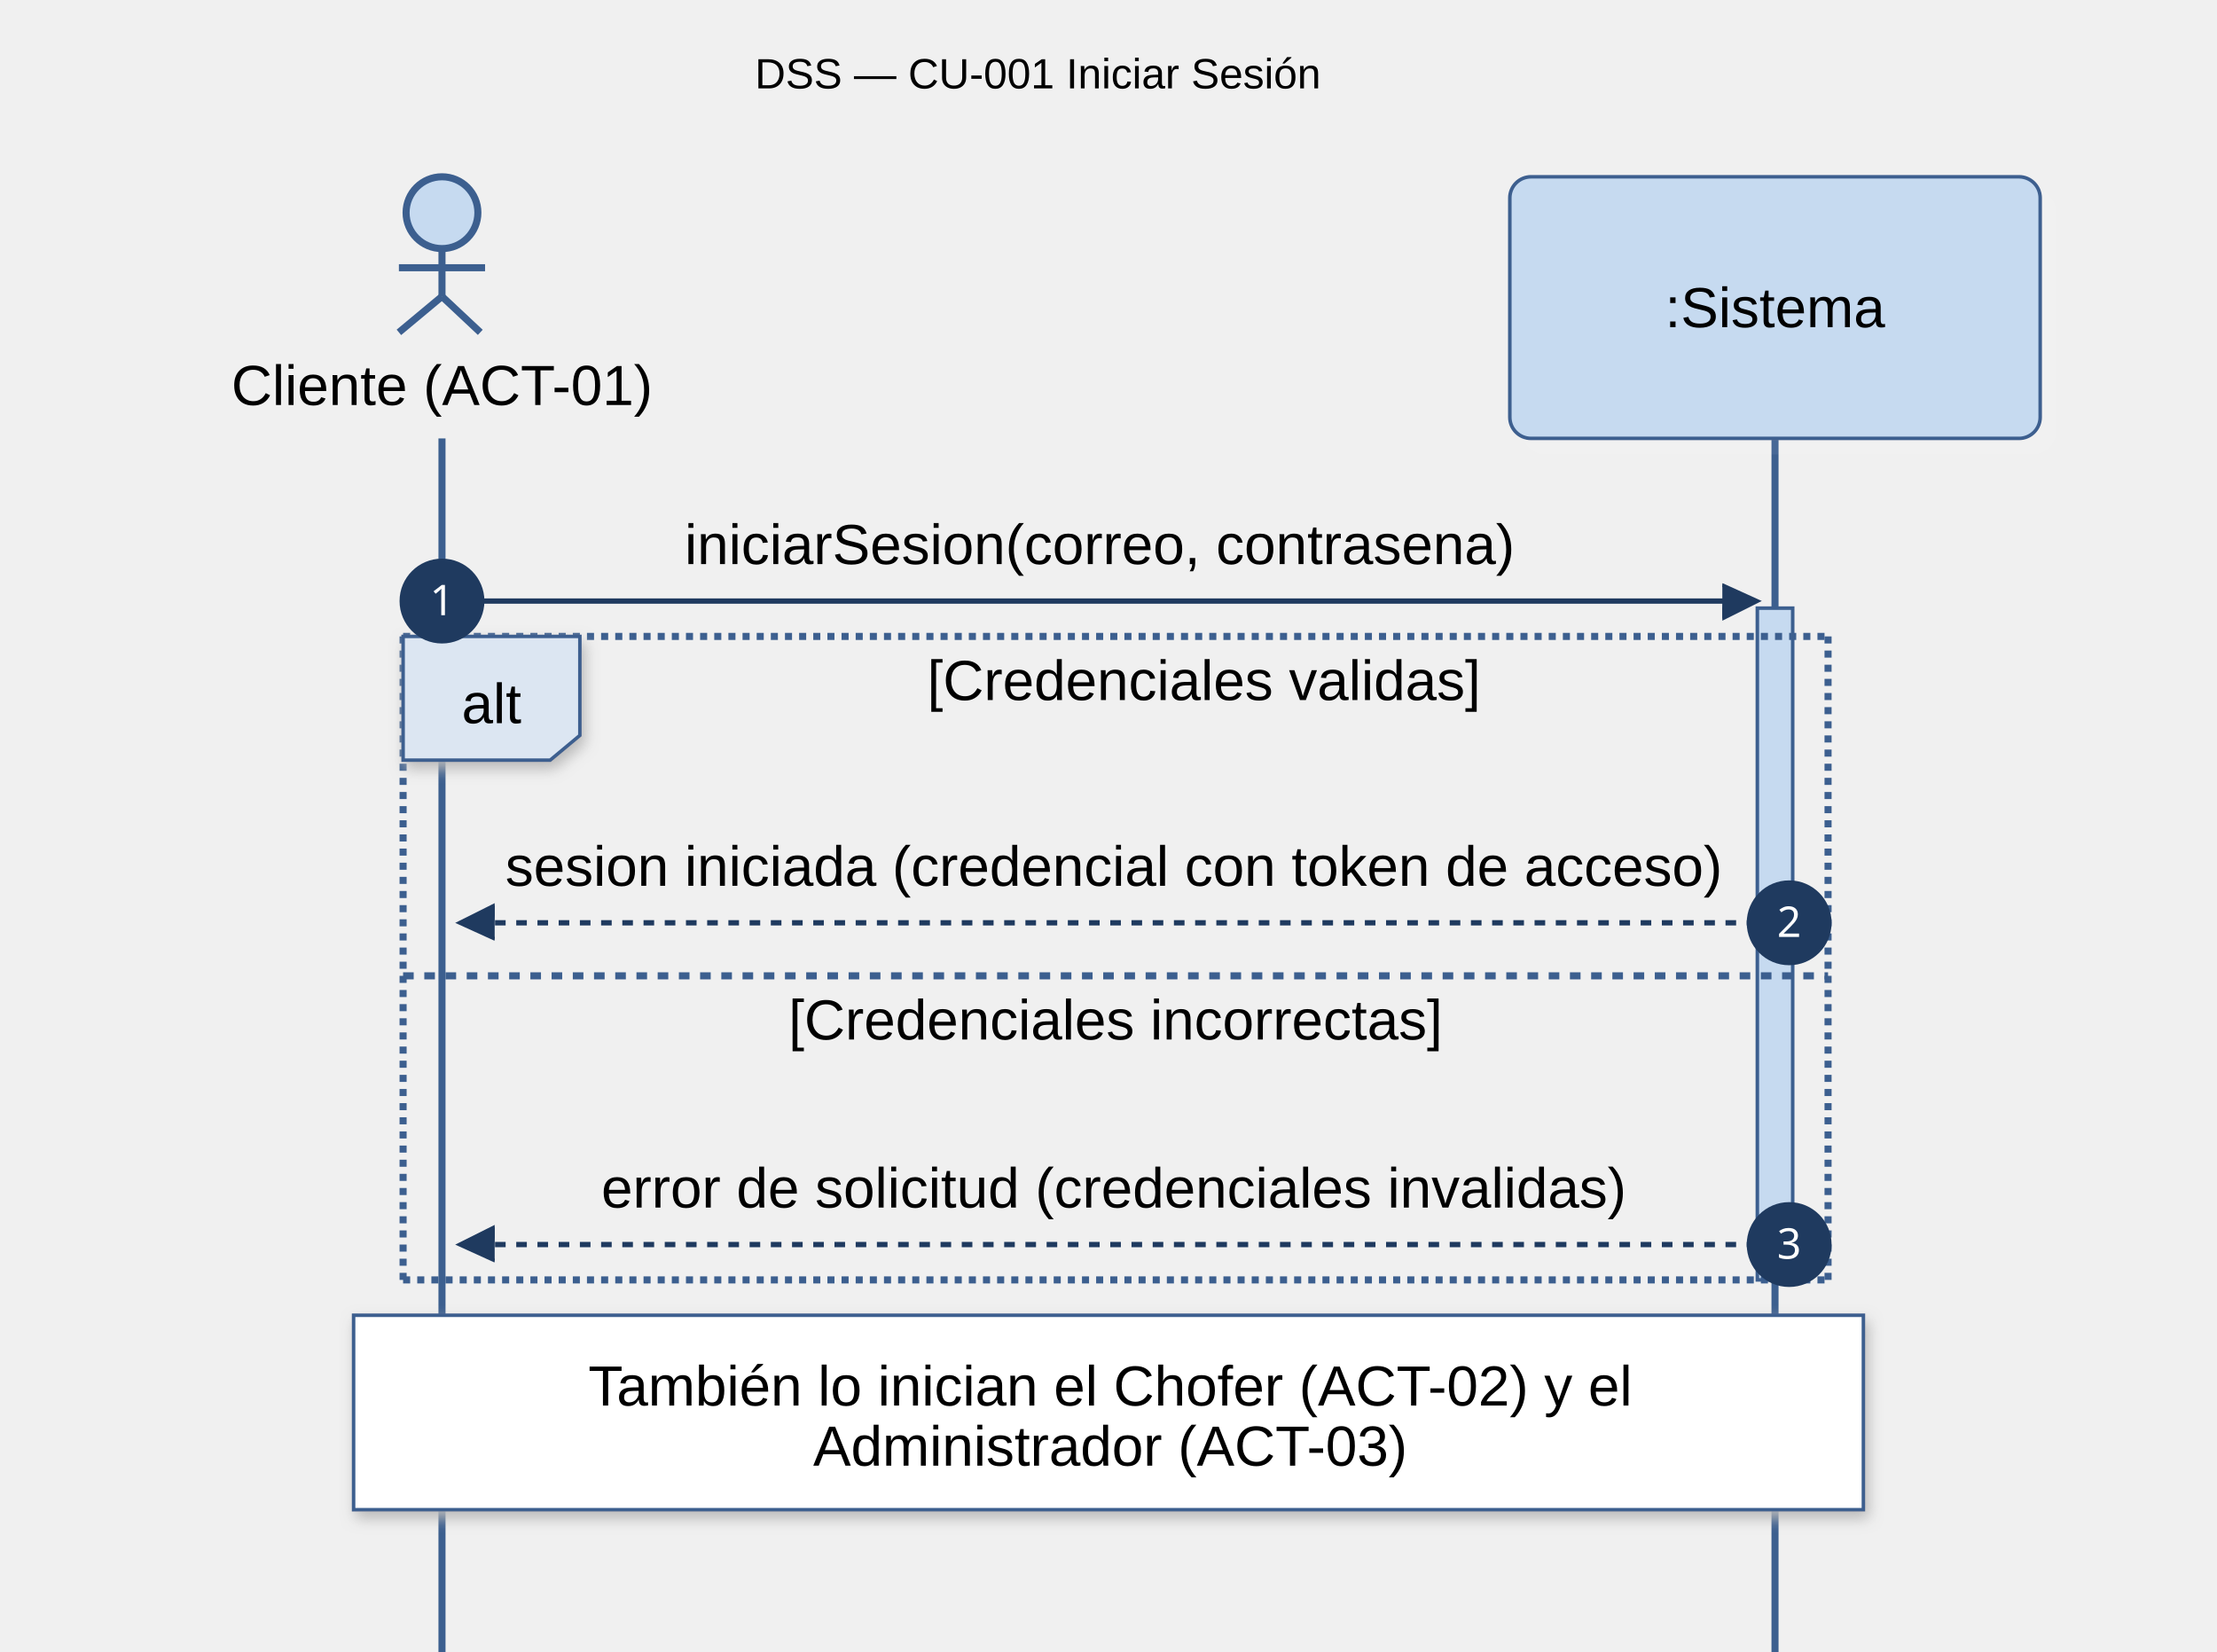
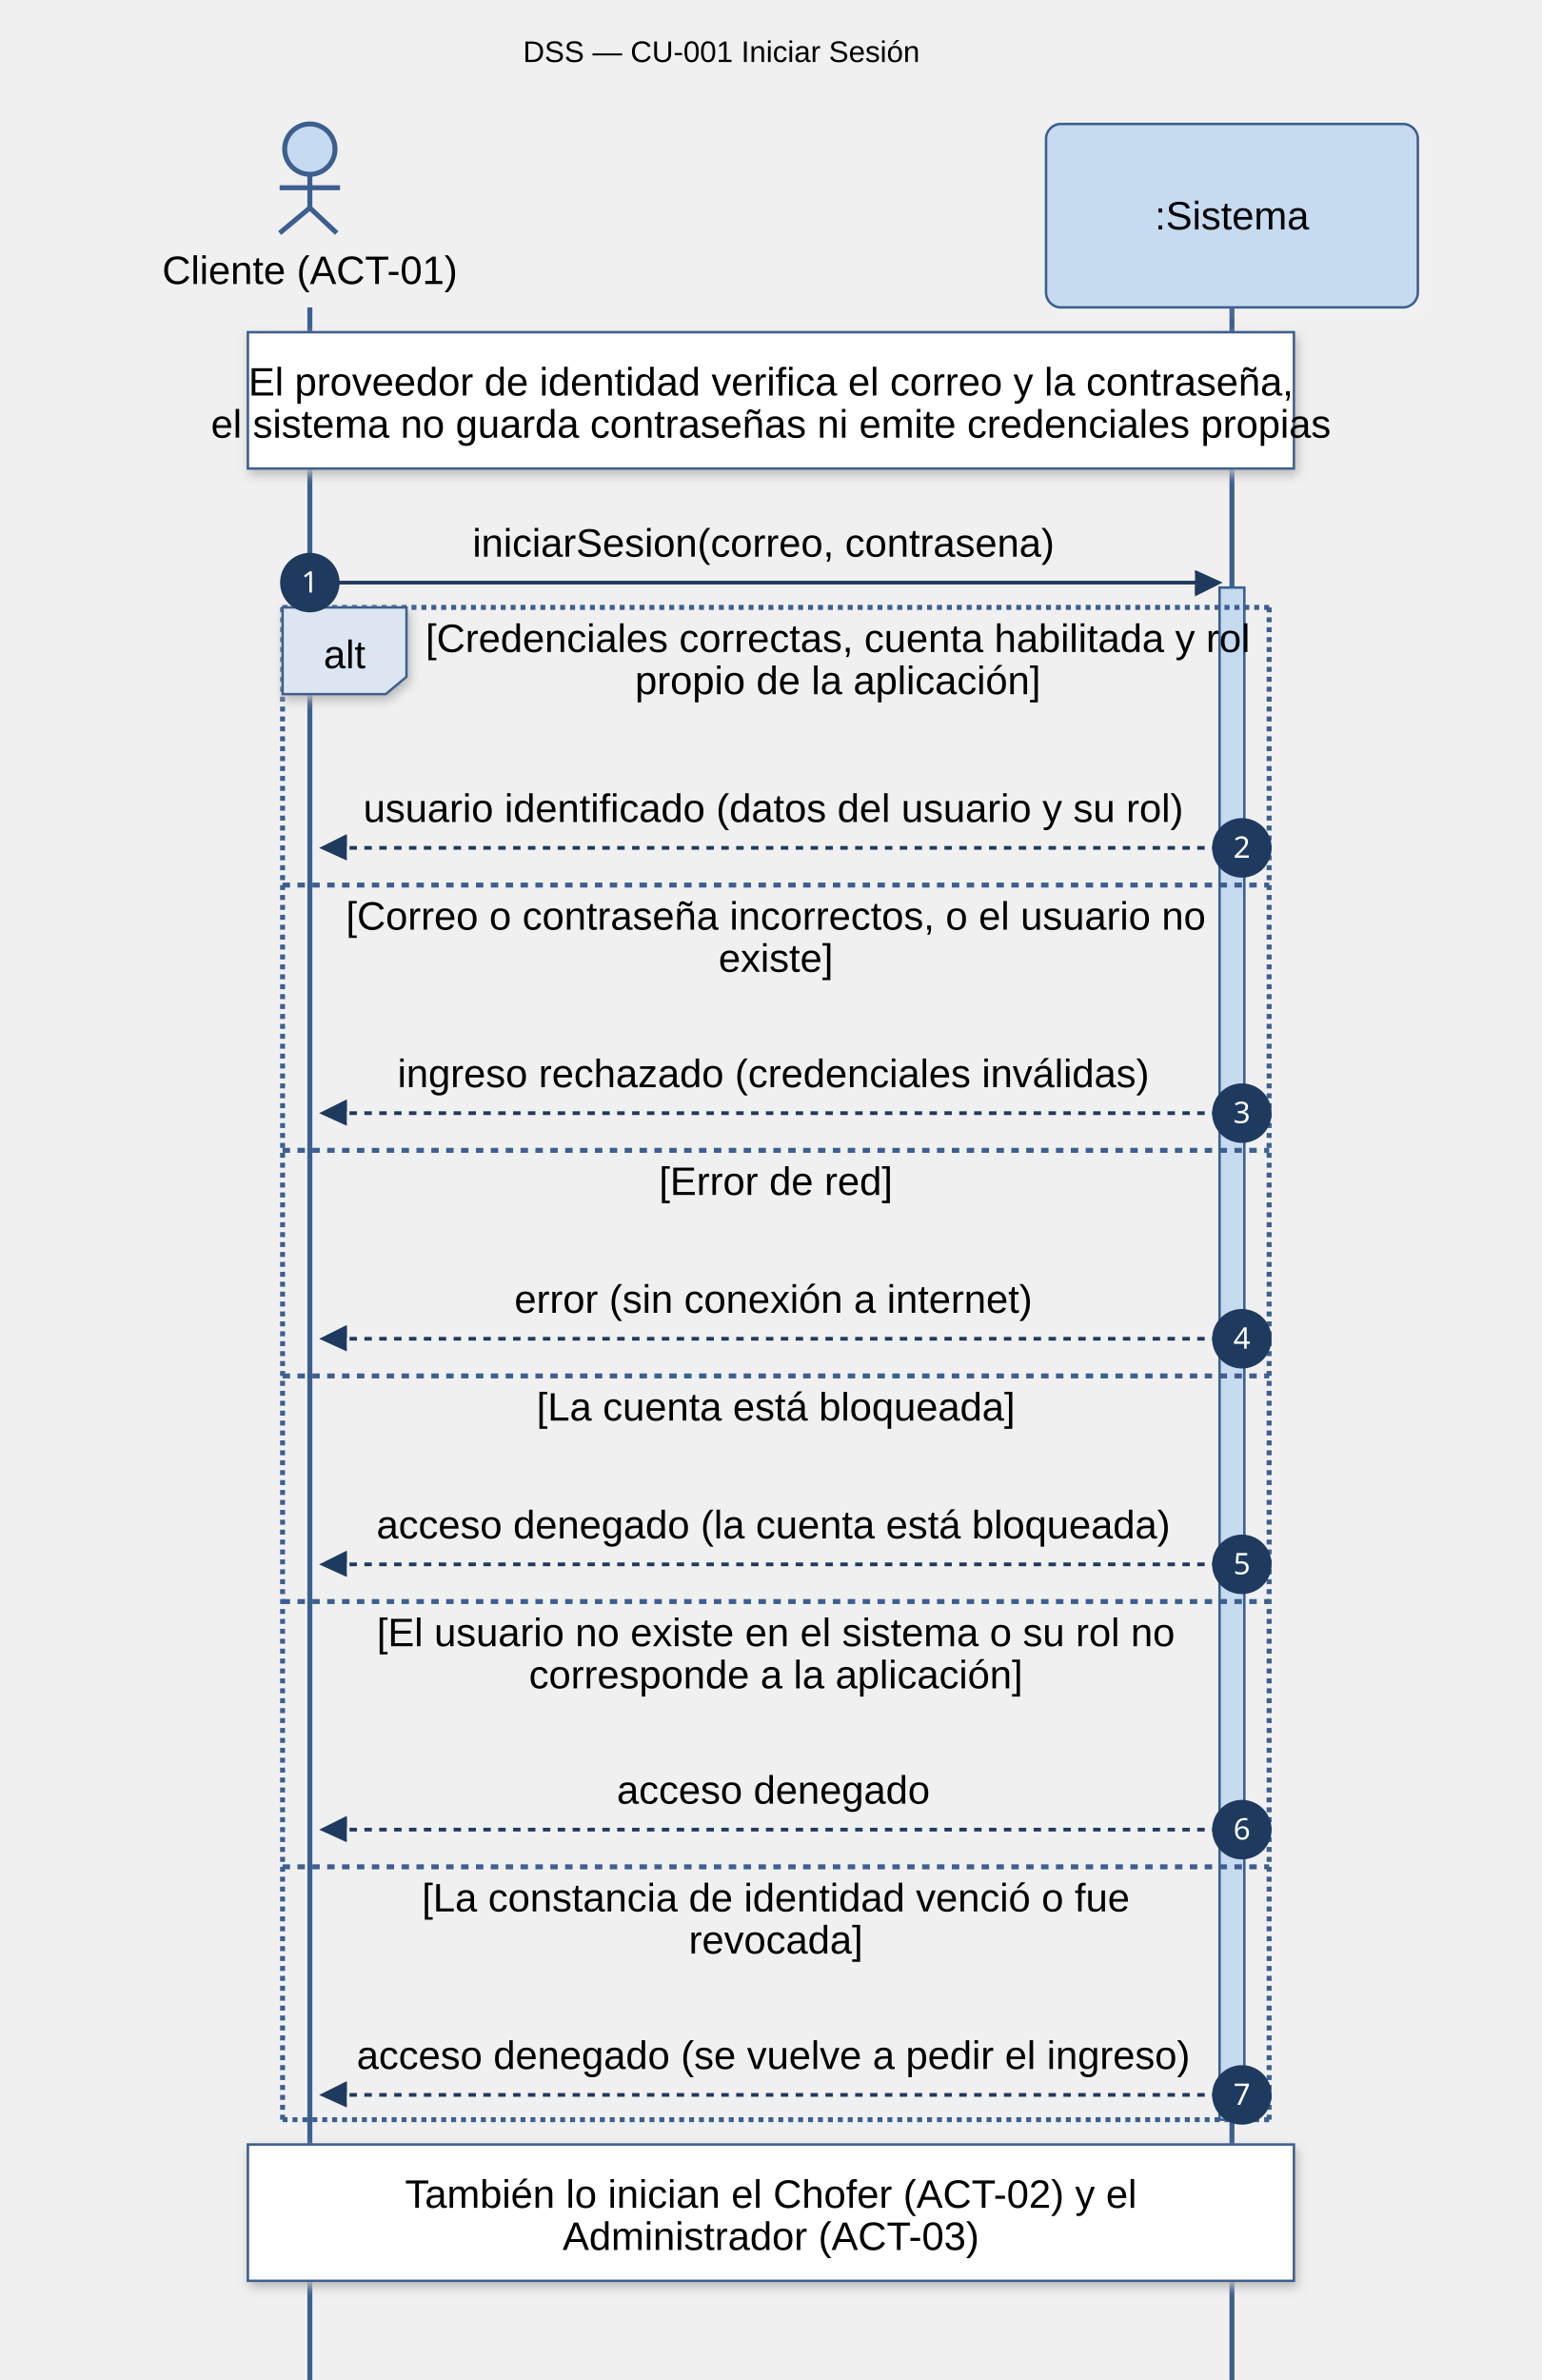
- <svg xmlns="http://www.w3.org/2000/svg" id="my-svg" width="100%" style="max-width: 627px; background-color: white;" viewBox="-50 -50 627 467" role="graphics-document document" aria-roledescription="sequence">
+ <svg xmlns="http://www.w3.org/2000/svg" id="my-svg" width="100%" style="max-width: 622px; background-color: white;" viewBox="-50 -50 622 960" role="graphics-document document" aria-roledescription="sequence">
  <g>
-     <line id="actor1" x1="452" y1="74" x2="452" y2="2000" class="actor-line 200" stroke-width="0.5px" stroke="#999" name="SIS" data-et="life-line" data-id="SIS" />
+     <line id="actor1" x1="447" y1="74" x2="447" y2="2000" class="actor-line 200" stroke-width="0.5px" stroke="#999" name="SIS" data-et="life-line" data-id="SIS" />
    <g id="root-1" data-look="neo" data-et="participant" data-type="participant" data-id="SIS">
-       <rect x="377" y="0" fill="#eaeaea" stroke="#666" width="150" height="74" name="SIS" rx="6" ry="6" class="actor actor-top" data-look="neo" filter="url(#my-svg-drop-shadow)" />
-       <text x="452" y="37" dominant-baseline="central" alignment-baseline="central" class="actor actor-box" style="text-anchor: middle; font-size: 16px; font-weight: 400;">
-         <tspan x="452" dy="0">:Sistema</tspan>
+       <rect x="372" y="0" fill="#eaeaea" stroke="#666" width="150" height="74" name="SIS" rx="6" ry="6" class="actor actor-top" data-look="neo" filter="url(#my-svg-drop-shadow)" />
+       <text x="447" y="37" dominant-baseline="central" alignment-baseline="central" class="actor actor-box" style="text-anchor: middle; font-size: 16px; font-weight: 400;">
+         <tspan x="447" dy="0">:Sistema</tspan>
      </text>
    </g>
  </g>
  <g>
    <line id="actor0" x1="75" y1="74" x2="75" y2="2000" class="actor-line 200" stroke-width="0.5px" stroke="#999" name="USR" data-et="life-line" data-id="USR" />
  </g>
  <style>#my-svg{font-family:Arial,Helvetica,sans-serif;font-size:12px;fill:#000000;}@keyframes edge-animation-frame{from{stroke-dashoffset:0;}}@keyframes dash{to{stroke-dashoffset:0;}}#my-svg .edge-animation-slow{stroke-dasharray:9,5!important;stroke-dashoffset:900;animation:dash 50s linear infinite;stroke-linecap:round;}#my-svg .edge-animation-fast{stroke-dasharray:9,5!important;stroke-dashoffset:900;animation:dash 20s linear infinite;stroke-linecap:round;}#my-svg .error-icon{fill:hsl(31.429, 58.333%, 90.882%);}#my-svg .error-text{fill:rgb(9.688, 22.604, 36.812);stroke:rgb(9.688, 22.604, 36.812);}#my-svg .edge-thickness-normal{stroke-width:1px;}#my-svg .edge-thickness-thick{stroke-width:3.5px;}#my-svg .edge-pattern-solid{stroke-dasharray:0;}#my-svg .edge-thickness-invisible{stroke-width:0;fill:none;}#my-svg .edge-pattern-dashed{stroke-dasharray:3;}#my-svg .edge-pattern-dotted{stroke-dasharray:2;}#my-svg .marker{fill:#1F3A5F;stroke:#1F3A5F;}#my-svg .marker.cross{stroke:#1F3A5F;}#my-svg svg{font-family:Arial,Helvetica,sans-serif;font-size:12px;}#my-svg p{margin:0;}#my-svg .actor{stroke:#3C5F8F;fill:#C6DAF0;stroke-width:1;}#my-svg rect.actor.outer-path[data-look="neo"]{filter:drop-shadow( 1px 2px 2px rgba(185,185,185,1));}#my-svg rect.note[data-look="neo"]{stroke:#3C5F8F;fill:#FFFFFF;filter:drop-shadow( 1px 2px 2px rgba(185,185,185,1));}#my-svg text.actor&gt;tspan{fill:#000000;stroke:none;}#my-svg .actor-line{stroke:#3C5F8F;}#my-svg .innerArc{stroke-width:1.5;stroke-dasharray:none;}#my-svg .messageLine0{stroke-width:1.5;stroke-dasharray:none;stroke:#1F3A5F;}#my-svg .messageLine1{stroke-width:1.5;stroke-dasharray:2,2;stroke:#1F3A5F;}#my-svg [id$="-arrowhead"] path{fill:#1F3A5F;stroke:#1F3A5F;}#my-svg .sequenceNumber{fill:#FFFFFF;}#my-svg [id$="-sequencenumber"]{fill:#1F3A5F;}#my-svg [id$="-crosshead"] path{fill:#1F3A5F;stroke:#1F3A5F;}#my-svg .messageText{fill:#000000;stroke:none;}#my-svg .labelBox{stroke:#3C5F8F;fill:#DCE6F2;filter:drop-shadow( 1px 2px 2px rgba(185,185,185,1));}#my-svg .labelText,#my-svg .labelText&gt;tspan{fill:#000000;stroke:none;}#my-svg .loopText,#my-svg .loopText&gt;tspan{fill:#000000;stroke:none;}#my-svg .sectionTitle,#my-svg .sectionTitle&gt;tspan{fill:#000000;stroke:none;}#my-svg .loopLine{stroke-width:2px;stroke-dasharray:2,2;stroke:#3C5F8F;fill:#3C5F8F;}#my-svg .note{stroke:#3C5F8F;fill:#FFFFFF;}#my-svg .noteText,#my-svg .noteText&gt;tspan{fill:#000000;stroke:none;}#my-svg .activation0{fill:#C6DAF0;stroke:#3C5F8F;}#my-svg .activation1{fill:#C6DAF0;stroke:#3C5F8F;}#my-svg .activation2{fill:#C6DAF0;stroke:#3C5F8F;}#my-svg .actorPopupMenu{position:absolute;}#my-svg .actorPopupMenuPanel{position:absolute;fill:#C6DAF0;box-shadow:0px 8px 16px 0px rgba(0,0,0,0.2);filter:drop-shadow(3px 5px 2px rgb(0 0 0 / 0.4));}#my-svg .actor-man circle,#my-svg line{fill:#C6DAF0;stroke-width:2px;}#my-svg g rect.rect{filter:drop-shadow( 1px 2px 2px rgba(185,185,185,1));stroke:#3C5F8F;}#my-svg .node .neo-node{stroke:#3C5F8F;}#my-svg [data-look="neo"].node rect,#my-svg [data-look="neo"].cluster rect,#my-svg [data-look="neo"].node polygon{stroke:url(#my-svg-gradient);filter:drop-shadow( 1px 2px 2px rgba(185,185,185,1));}#my-svg [data-look="neo"].swimlane.cluster rect{filter:none;}#my-svg [data-look="neo"].node path{stroke:url(#my-svg-gradient);stroke-width:1px;}#my-svg [data-look="neo"].node .outer-path{filter:drop-shadow( 1px 2px 2px rgba(185,185,185,1));}#my-svg [data-look="neo"].node .neo-line path{stroke:#3C5F8F;filter:none;}#my-svg [data-look="neo"].node circle{stroke:url(#my-svg-gradient);filter:drop-shadow( 1px 2px 2px rgba(185,185,185,1));}#my-svg [data-look="neo"].node circle .state-start{fill:#000000;}#my-svg [data-look="neo"].icon-shape .icon{fill:url(#my-svg-gradient);filter:drop-shadow( 1px 2px 2px rgba(185,185,185,1));}#my-svg [data-look="neo"].icon-shape .icon-neo path{stroke:url(#my-svg-gradient);filter:drop-shadow( 1px 2px 2px rgba(185,185,185,1));}#my-svg :root{--mermaid-font-family:"trebuchet ms",verdana,arial,sans-serif;}</style>
  <g />
  <defs>
    <symbol id="my-svg-computer" width="24" height="24">
      <path transform="scale(.5)" d="M2 2v13h20v-13h-20zm18 11h-16v-9h16v9zm-10.228 6l.466-1h3.524l.467 1h-4.457zm14.228 3h-24l2-6h2.104l-1.33 4h18.45l-1.297-4h2.073l2 6zm-5-10h-14v-7h14v7z" />
    </symbol>
  </defs>
  <defs>
    <symbol id="my-svg-database" fill-rule="evenodd" clip-rule="evenodd">
      <path transform="scale(.5)" d="M12.258.001l.256.004.255.005.253.008.251.01.249.012.247.015.246.016.242.019.241.02.239.023.236.024.233.027.231.028.229.031.225.032.223.034.22.036.217.038.214.04.211.041.208.043.205.045.201.046.198.048.194.05.191.051.187.053.183.054.18.056.175.057.172.059.168.06.163.061.16.063.155.064.15.066.074.033.073.033.071.034.07.034.069.035.068.035.067.035.066.035.064.036.064.036.062.036.06.036.06.037.058.037.058.037.055.038.055.038.053.038.052.038.051.039.05.039.048.039.047.039.045.04.044.04.043.04.041.04.04.041.039.041.037.041.036.041.034.041.033.042.032.042.03.042.029.042.027.042.026.043.024.043.023.043.021.043.02.043.018.044.017.043.015.044.013.044.012.044.011.045.009.044.007.045.006.045.004.045.002.045.001.045v17l-.001.045-.002.045-.004.045-.006.045-.007.045-.009.044-.011.045-.012.044-.013.044-.015.044-.017.043-.018.044-.02.043-.021.043-.023.043-.024.043-.026.043-.027.042-.029.042-.03.042-.032.042-.033.042-.034.041-.036.041-.037.041-.039.041-.04.041-.041.04-.043.04-.044.04-.045.04-.047.039-.048.039-.05.039-.051.039-.052.038-.053.038-.055.038-.055.038-.058.037-.058.037-.06.037-.06.036-.062.036-.064.036-.064.036-.066.035-.067.035-.068.035-.069.035-.07.034-.071.034-.073.033-.074.033-.15.066-.155.064-.16.063-.163.061-.168.06-.172.059-.175.057-.18.056-.183.054-.187.053-.191.051-.194.05-.198.048-.201.046-.205.045-.208.043-.211.041-.214.04-.217.038-.22.036-.223.034-.225.032-.229.031-.231.028-.233.027-.236.024-.239.023-.241.02-.242.019-.246.016-.247.015-.249.012-.251.01-.253.008-.255.005-.256.004-.258.001-.258-.001-.256-.004-.255-.005-.253-.008-.251-.01-.249-.012-.247-.015-.245-.016-.243-.019-.241-.02-.238-.023-.236-.024-.234-.027-.231-.028-.228-.031-.226-.032-.223-.034-.22-.036-.217-.038-.214-.04-.211-.041-.208-.043-.204-.045-.201-.046-.198-.048-.195-.05-.19-.051-.187-.053-.184-.054-.179-.056-.176-.057-.172-.059-.167-.06-.164-.061-.159-.063-.155-.064-.151-.066-.074-.033-.072-.033-.072-.034-.07-.034-.069-.035-.068-.035-.067-.035-.066-.035-.064-.036-.063-.036-.062-.036-.061-.036-.06-.037-.058-.037-.057-.037-.056-.038-.055-.038-.053-.038-.052-.038-.051-.039-.049-.039-.049-.039-.046-.039-.046-.04-.044-.04-.043-.04-.041-.04-.04-.041-.039-.041-.037-.041-.036-.041-.034-.041-.033-.042-.032-.042-.03-.042-.029-.042-.027-.042-.026-.043-.024-.043-.023-.043-.021-.043-.02-.043-.018-.044-.017-.043-.015-.044-.013-.044-.012-.044-.011-.045-.009-.044-.007-.045-.006-.045-.004-.045-.002-.045-.001-.045v-17l.001-.045.002-.045.004-.045.006-.045.007-.045.009-.044.011-.045.012-.044.013-.044.015-.044.017-.043.018-.044.02-.043.021-.043.023-.043.024-.043.026-.043.027-.042.029-.042.03-.042.032-.042.033-.042.034-.041.036-.041.037-.041.039-.041.04-.041.041-.04.043-.04.044-.04.046-.04.046-.039.049-.039.049-.039.051-.039.052-.038.053-.038.055-.038.056-.038.057-.037.058-.037.06-.037.061-.036.062-.036.063-.036.064-.036.066-.035.067-.035.068-.035.069-.035.07-.034.072-.034.072-.033.074-.033.151-.066.155-.064.159-.063.164-.061.167-.06.172-.059.176-.057.179-.056.184-.054.187-.053.19-.051.195-.05.198-.048.201-.046.204-.045.208-.043.211-.041.214-.04.217-.038.22-.036.223-.034.226-.032.228-.031.231-.028.234-.027.236-.024.238-.023.241-.02.243-.019.245-.016.247-.015.249-.012.251-.01.253-.008.255-.005.256-.004.258-.001.258.001zm-9.258 20.499v.01l.001.021.003.021.004.022.005.021.006.022.007.022.009.023.01.022.011.023.012.023.013.023.015.023.016.024.017.023.018.024.019.024.021.024.022.025.023.024.024.025.052.049.056.05.061.051.066.051.07.051.075.051.079.052.084.052.088.052.092.052.097.052.102.051.105.052.11.052.114.051.119.051.123.051.127.05.131.05.135.05.139.048.144.049.147.047.152.047.155.047.16.045.163.045.167.043.171.043.176.041.178.041.183.039.187.039.19.037.194.035.197.035.202.033.204.031.209.03.212.029.216.027.219.025.222.024.226.021.23.02.233.018.236.016.24.015.243.012.246.01.249.008.253.005.256.004.259.001.26-.001.257-.004.254-.005.25-.008.247-.011.244-.012.241-.014.237-.016.233-.018.231-.021.226-.021.224-.024.22-.026.216-.027.212-.028.21-.031.205-.031.202-.034.198-.034.194-.036.191-.037.187-.039.183-.04.179-.04.175-.042.172-.043.168-.044.163-.045.16-.046.155-.046.152-.047.148-.048.143-.049.139-.049.136-.05.131-.05.126-.05.123-.051.118-.052.114-.051.11-.052.106-.052.101-.052.096-.052.092-.052.088-.053.083-.051.079-.052.074-.052.07-.051.065-.051.06-.051.056-.05.051-.05.023-.024.023-.025.021-.024.02-.024.019-.024.018-.024.017-.024.015-.023.014-.024.013-.023.012-.023.01-.023.01-.022.008-.022.006-.022.006-.022.004-.022.004-.021.001-.021.001-.021v-4.127l-.077.055-.08.053-.083.054-.085.053-.087.052-.09.052-.093.051-.095.05-.097.05-.1.049-.102.049-.105.048-.106.047-.109.047-.111.046-.114.045-.115.045-.118.044-.12.043-.122.042-.124.042-.126.041-.128.04-.13.04-.132.038-.134.038-.135.037-.138.037-.139.035-.142.035-.143.034-.144.033-.147.032-.148.031-.15.03-.151.03-.153.029-.154.027-.156.027-.158.026-.159.025-.161.024-.162.023-.163.022-.165.021-.166.02-.167.019-.169.018-.169.017-.171.016-.173.015-.173.014-.175.013-.175.012-.177.011-.178.01-.179.008-.179.008-.181.006-.182.005-.182.004-.184.003-.184.002h-.37l-.184-.002-.184-.003-.182-.004-.182-.005-.181-.006-.179-.008-.179-.008-.178-.01-.176-.011-.176-.012-.175-.013-.173-.014-.172-.015-.171-.016-.17-.017-.169-.018-.167-.019-.166-.02-.165-.021-.163-.022-.162-.023-.161-.024-.159-.025-.157-.026-.156-.027-.155-.027-.153-.029-.151-.03-.15-.03-.148-.031-.146-.032-.145-.033-.143-.034-.141-.035-.14-.035-.137-.037-.136-.037-.134-.038-.132-.038-.13-.04-.128-.04-.126-.041-.124-.042-.122-.042-.12-.044-.117-.043-.116-.045-.113-.045-.112-.046-.109-.047-.106-.047-.105-.048-.102-.049-.1-.049-.097-.05-.095-.05-.093-.052-.09-.051-.087-.052-.085-.053-.083-.054-.08-.054-.077-.054v4.127zm0-5.654v.011l.001.021.003.021.004.021.005.022.006.022.007.022.009.022.01.022.011.023.012.023.013.023.015.024.016.023.017.024.018.024.019.024.021.024.022.024.023.025.024.024.052.05.056.05.061.05.066.051.07.051.075.052.079.051.084.052.088.052.092.052.097.052.102.052.105.052.11.051.114.051.119.052.123.05.127.051.131.05.135.049.139.049.144.048.147.048.152.047.155.046.16.045.163.045.167.044.171.042.176.042.178.04.183.04.187.038.19.037.194.036.197.034.202.033.204.032.209.03.212.028.216.027.219.025.222.024.226.022.23.02.233.018.236.016.24.014.243.012.246.01.249.008.253.006.256.003.259.001.26-.001.257-.003.254-.006.25-.008.247-.01.244-.012.241-.015.237-.016.233-.018.231-.02.226-.022.224-.024.22-.025.216-.027.212-.029.21-.03.205-.032.202-.033.198-.035.194-.036.191-.037.187-.039.183-.039.179-.041.175-.042.172-.043.168-.044.163-.045.16-.045.155-.047.152-.047.148-.048.143-.048.139-.05.136-.049.131-.05.126-.051.123-.051.118-.051.114-.052.11-.052.106-.052.101-.052.096-.052.092-.052.088-.052.083-.052.079-.052.074-.051.07-.052.065-.051.06-.05.056-.051.051-.049.023-.025.023-.024.021-.025.02-.024.019-.024.018-.024.017-.024.015-.023.014-.023.013-.024.012-.022.01-.023.01-.023.008-.022.006-.022.006-.022.004-.021.004-.022.001-.021.001-.021v-4.139l-.077.054-.08.054-.083.054-.085.052-.087.053-.09.051-.093.051-.095.051-.097.05-.1.049-.102.049-.105.048-.106.047-.109.047-.111.046-.114.045-.115.044-.118.044-.12.044-.122.042-.124.042-.126.041-.128.04-.13.039-.132.039-.134.038-.135.037-.138.036-.139.036-.142.035-.143.033-.144.033-.147.033-.148.031-.15.03-.151.03-.153.028-.154.028-.156.027-.158.026-.159.025-.161.024-.162.023-.163.022-.165.021-.166.02-.167.019-.169.018-.169.017-.171.016-.173.015-.173.014-.175.013-.175.012-.177.011-.178.009-.179.009-.179.007-.181.007-.182.005-.182.004-.184.003-.184.002h-.37l-.184-.002-.184-.003-.182-.004-.182-.005-.181-.007-.179-.007-.179-.009-.178-.009-.176-.011-.176-.012-.175-.013-.173-.014-.172-.015-.171-.016-.17-.017-.169-.018-.167-.019-.166-.02-.165-.021-.163-.022-.162-.023-.161-.024-.159-.025-.157-.026-.156-.027-.155-.028-.153-.028-.151-.03-.15-.03-.148-.031-.146-.033-.145-.033-.143-.033-.141-.035-.14-.036-.137-.036-.136-.037-.134-.038-.132-.039-.13-.039-.128-.04-.126-.041-.124-.042-.122-.043-.12-.043-.117-.044-.116-.044-.113-.046-.112-.046-.109-.046-.106-.047-.105-.048-.102-.049-.1-.049-.097-.05-.095-.051-.093-.051-.09-.051-.087-.053-.085-.052-.083-.054-.08-.054-.077-.054v4.139zm0-5.666v.011l.001.02.003.022.004.021.005.022.006.021.007.022.009.023.01.022.011.023.012.023.013.023.015.023.016.024.017.024.018.023.019.024.021.025.022.024.023.024.024.025.052.05.056.05.061.05.066.051.07.051.075.052.079.051.084.052.088.052.092.052.097.052.102.052.105.051.11.052.114.051.119.051.123.051.127.05.131.05.135.05.139.049.144.048.147.048.152.047.155.046.16.045.163.045.167.043.171.043.176.042.178.04.183.04.187.038.19.037.194.036.197.034.202.033.204.032.209.03.212.028.216.027.219.025.222.024.226.021.23.02.233.018.236.017.24.014.243.012.246.01.249.008.253.006.256.003.259.001.26-.001.257-.003.254-.006.25-.008.247-.01.244-.013.241-.014.237-.016.233-.018.231-.02.226-.022.224-.024.22-.025.216-.027.212-.029.21-.03.205-.032.202-.033.198-.035.194-.036.191-.037.187-.039.183-.039.179-.041.175-.042.172-.043.168-.044.163-.045.16-.045.155-.047.152-.047.148-.048.143-.049.139-.049.136-.049.131-.051.126-.05.123-.051.118-.052.114-.051.11-.052.106-.052.101-.052.096-.052.092-.052.088-.052.083-.052.079-.052.074-.052.07-.051.065-.051.06-.051.056-.05.051-.049.023-.025.023-.025.021-.024.02-.024.019-.024.018-.024.017-.024.015-.023.014-.024.013-.023.012-.023.01-.022.01-.023.008-.022.006-.022.006-.022.004-.022.004-.021.001-.021.001-.021v-4.153l-.077.054-.08.054-.083.053-.085.053-.087.053-.09.051-.093.051-.095.051-.097.05-.1.049-.102.048-.105.048-.106.048-.109.046-.111.046-.114.046-.115.044-.118.044-.12.043-.122.043-.124.042-.126.041-.128.04-.13.039-.132.039-.134.038-.135.037-.138.036-.139.036-.142.034-.143.034-.144.033-.147.032-.148.032-.15.03-.151.03-.153.028-.154.028-.156.027-.158.026-.159.024-.161.024-.162.023-.163.023-.165.021-.166.02-.167.019-.169.018-.169.017-.171.016-.173.015-.173.014-.175.013-.175.012-.177.01-.178.01-.179.009-.179.007-.181.006-.182.006-.182.004-.184.003-.184.001-.185.001-.185-.001-.184-.001-.184-.003-.182-.004-.182-.006-.181-.006-.179-.007-.179-.009-.178-.01-.176-.01-.176-.012-.175-.013-.173-.014-.172-.015-.171-.016-.17-.017-.169-.018-.167-.019-.166-.02-.165-.021-.163-.023-.162-.023-.161-.024-.159-.024-.157-.026-.156-.027-.155-.028-.153-.028-.151-.03-.15-.03-.148-.032-.146-.032-.145-.033-.143-.034-.141-.034-.14-.036-.137-.036-.136-.037-.134-.038-.132-.039-.13-.039-.128-.041-.126-.041-.124-.041-.122-.043-.12-.043-.117-.044-.116-.044-.113-.046-.112-.046-.109-.046-.106-.048-.105-.048-.102-.048-.1-.05-.097-.049-.095-.051-.093-.051-.09-.052-.087-.052-.085-.053-.083-.053-.08-.054-.077-.054v4.153zm8.74-8.179l-.257.004-.254.005-.25.008-.247.011-.244.012-.241.014-.237.016-.233.018-.231.021-.226.022-.224.023-.22.026-.216.027-.212.028-.21.031-.205.032-.202.033-.198.034-.194.036-.191.038-.187.038-.183.04-.179.041-.175.042-.172.043-.168.043-.163.045-.16.046-.155.046-.152.048-.148.048-.143.048-.139.049-.136.05-.131.05-.126.051-.123.051-.118.051-.114.052-.11.052-.106.052-.101.052-.096.052-.092.052-.088.052-.083.052-.079.052-.074.051-.07.052-.065.051-.06.05-.056.05-.051.05-.023.025-.023.024-.021.024-.02.025-.019.024-.018.024-.017.023-.015.024-.014.023-.013.023-.012.023-.01.023-.01.022-.008.022-.006.023-.006.021-.004.022-.004.021-.001.021-.001.021.001.021.001.021.004.021.004.022.006.021.006.023.008.022.01.022.01.023.012.023.013.023.014.023.015.024.017.023.018.024.019.024.02.025.021.024.023.024.023.025.051.05.056.05.06.05.065.051.07.052.074.051.079.052.083.052.088.052.092.052.096.052.101.052.106.052.11.052.114.052.118.051.123.051.126.051.131.05.136.05.139.049.143.048.148.048.152.048.155.046.16.046.163.045.168.043.172.043.175.042.179.041.183.04.187.038.191.038.194.036.198.034.202.033.205.032.21.031.212.028.216.027.22.026.224.023.226.022.231.021.233.018.237.016.241.014.244.012.247.011.25.008.254.005.257.004.26.001.26-.001.257-.004.254-.005.25-.008.247-.011.244-.012.241-.014.237-.016.233-.018.231-.021.226-.022.224-.023.22-.026.216-.027.212-.028.21-.031.205-.032.202-.033.198-.034.194-.036.191-.038.187-.038.183-.04.179-.041.175-.042.172-.043.168-.043.163-.045.16-.046.155-.046.152-.048.148-.048.143-.048.139-.049.136-.05.131-.05.126-.051.123-.051.118-.051.114-.052.11-.052.106-.052.101-.052.096-.052.092-.052.088-.052.083-.052.079-.052.074-.051.07-.052.065-.051.06-.05.056-.05.051-.05.023-.025.023-.024.021-.024.02-.025.019-.024.018-.024.017-.023.015-.024.014-.023.013-.023.012-.023.01-.023.01-.022.008-.022.006-.023.006-.021.004-.022.004-.021.001-.021.001-.021-.001-.021-.001-.021-.004-.021-.004-.022-.006-.021-.006-.023-.008-.022-.01-.022-.01-.023-.012-.023-.013-.023-.014-.023-.015-.024-.017-.023-.018-.024-.019-.024-.02-.025-.021-.024-.023-.024-.023-.025-.051-.05-.056-.05-.06-.05-.065-.051-.07-.052-.074-.051-.079-.052-.083-.052-.088-.052-.092-.052-.096-.052-.101-.052-.106-.052-.11-.052-.114-.052-.118-.051-.123-.051-.126-.051-.131-.05-.136-.05-.139-.049-.143-.048-.148-.048-.152-.048-.155-.046-.16-.046-.163-.045-.168-.043-.172-.043-.175-.042-.179-.041-.183-.04-.187-.038-.191-.038-.194-.036-.198-.034-.202-.033-.205-.032-.21-.031-.212-.028-.216-.027-.22-.026-.224-.023-.226-.022-.231-.021-.233-.018-.237-.016-.241-.014-.244-.012-.247-.011-.25-.008-.254-.005-.257-.004-.26-.001-.26.001z" />
    </symbol>
  </defs>
  <defs>
    <symbol id="my-svg-clock" width="24" height="24">
      <path transform="scale(.5)" d="M12 2c5.514 0 10 4.486 10 10s-4.486 10-10 10-10-4.486-10-10 4.486-10 10-10zm0-2c-6.627 0-12 5.373-12 12s5.373 12 12 12 12-5.373 12-12-5.373-12-12-12zm5.848 12.459c.202.038.202.333.001.372-1.907.361-6.045 1.111-6.547 1.111-.719 0-1.301-.582-1.301-1.301 0-.512.77-5.447 1.125-7.445.034-.192.312-.181.343.014l.985 6.238 5.394 1.011z" />
    </symbol>
  </defs>
  <defs>
    <marker id="my-svg-arrowhead" refX="7.9" refY="5" markerUnits="userSpaceOnUse" markerWidth="12" markerHeight="12" orient="auto-start-reverse">
      <path d="M -1 0 L 10 5 L 0 10 z" />
    </marker>
  </defs>
  <defs>
    <marker id="my-svg-crosshead" markerWidth="15" markerHeight="8" orient="auto" refX="4" refY="4.5">
      <path fill="none" stroke="#000000" stroke-width="1pt" d="M 1,2 L 6,7 M 6,2 L 1,7" style="stroke-dasharray: 0, 0;" />
    </marker>
  </defs>
  <defs>
    <marker id="my-svg-filled-head" refX="15.5" refY="7" markerWidth="20" markerHeight="28" orient="auto">
      <path d="M 18,7 L9,13 L14,7 L9,1 Z" />
    </marker>
  </defs>
  <defs>
    <marker id="my-svg-sequencenumber" refX="15" refY="15" markerWidth="60" markerHeight="40" orient="auto">
      <circle cx="15" cy="15" r="6" />
    </marker>
  </defs>
  <defs>
    <marker id="my-svg-solidTopArrowHead" refX="7.9" refY="7.25" markerUnits="userSpaceOnUse" markerWidth="12" markerHeight="12" orient="auto-start-reverse">
      <path d="M 0 0 L 10 8 L 0 8 z" />
    </marker>
  </defs>
  <defs>
    <marker id="my-svg-solidBottomArrowHead" refX="7.9" refY="0.75" markerUnits="userSpaceOnUse" markerWidth="12" markerHeight="12" orient="auto-start-reverse">
      <path d="M 0 0 L 10 0 L 0 8 z" />
    </marker>
  </defs>
  <defs>
    <marker id="my-svg-stickTopArrowHead" refX="7.5" refY="7" markerUnits="userSpaceOnUse" markerWidth="12" markerHeight="12" orient="auto-start-reverse">
      <path d="M 0 0 L 7 7" stroke="black" stroke-width="1.5" fill="none" />
    </marker>
  </defs>
  <defs>
    <marker id="my-svg-stickBottomArrowHead" refX="7.5" refY="0" markerUnits="userSpaceOnUse" markerWidth="12" markerHeight="12" orient="auto-start-reverse">
      <path d="M 0 7 L 7 0" stroke="black" stroke-width="1.5" fill="none" />
    </marker>
  </defs>
  <defs>
    <filter id="my-svg-drop-shadow" height="130%" width="130%">
      <feDropShadow dx="4" dy="4" stdDeviation="0" flood-opacity="0.06" flood-color="#FFFFFF" />
    </filter>
  </defs>
+   <g data-et="note" data-id="i1">
+     <rect x="50" y="84" fill="#EDF2AE" stroke="#666" width="422" height="55" class="note" data-look="neo" />
+     <text x="261" y="89" text-anchor="middle" dominant-baseline="middle" alignment-baseline="middle" class="noteText" dy="1em" style="font-size: 16px; font-weight: 400;">
+       <tspan x="261">El proveedor de identidad verifica el correo y la contraseña,</tspan>
+     </text>
+     <text x="261" y="106" text-anchor="middle" dominant-baseline="middle" alignment-baseline="middle" class="noteText" dy="1em" style="font-size: 16px; font-weight: 400;">
+       <tspan x="261">el sistema no guarda contraseñas ni emite credenciales propias</tspan>
+     </text>
+   </g>
  <g>
-     <rect x="447" y="122" fill="#EDF2AE" stroke="#666" width="10" height="190" class="activation0" data-look="neo" />
+     <rect x="442" y="187" fill="#EDF2AE" stroke="#666" width="10" height="618" class="activation0" data-look="neo" />
  </g>
-   <g data-et="control-structure" data-id="i7">
-     <line x1="64" y1="130" x2="467" y2="130" class="loopLine" />
-     <line x1="467" y1="130" x2="467" y2="312" class="loopLine" />
-     <line x1="64" y1="312" x2="467" y2="312" class="loopLine" />
-     <line x1="64" y1="130" x2="64" y2="312" class="loopLine" />
-     <line x1="64" y1="226" x2="467" y2="226" class="loopLine" style="stroke-dasharray: 3, 3;" />
-     <polygon points="64,130 114,130 114,158 105.6,165 64,165" class="labelBox" />
-     <text x="89" y="150" text-anchor="middle" dominant-baseline="middle" alignment-baseline="middle" class="labelText" style="font-size: 16px; font-weight: 400;">alt</text>
-     <text x="290.5" y="148" text-anchor="middle" class="loopText" style="font-size: 16px; font-weight: 400;">
-       <tspan x="290.5">[Credenciales validas]</tspan>
+   <g data-et="control-structure" data-id="i16">
+     <line x1="64" y1="195" x2="462" y2="195" class="loopLine" />
+     <line x1="462" y1="195" x2="462" y2="805" class="loopLine" />
+     <line x1="64" y1="805" x2="462" y2="805" class="loopLine" />
+     <line x1="64" y1="195" x2="64" y2="805" class="loopLine" />
+     <line x1="64" y1="307" x2="462" y2="307" class="loopLine" style="stroke-dasharray: 3, 3;" />
+     <line x1="64" y1="414" x2="462" y2="414" class="loopLine" style="stroke-dasharray: 3, 3;" />
+     <line x1="64" y1="505" x2="462" y2="505" class="loopLine" style="stroke-dasharray: 3, 3;" />
+     <line x1="64" y1="596" x2="462" y2="596" class="loopLine" style="stroke-dasharray: 3, 3;" />
+     <line x1="64" y1="703" x2="462" y2="703" class="loopLine" style="stroke-dasharray: 3, 3;" />
+     <polygon points="64,195 114,195 114,223 105.6,230 64,230" class="labelBox" />
+     <text x="89" y="215" text-anchor="middle" dominant-baseline="middle" alignment-baseline="middle" class="labelText" style="font-size: 16px; font-weight: 400;">alt</text>
+     <text x="288" y="213" text-anchor="middle" class="loopText" style="font-size: 16px; font-weight: 400;">
+       <tspan x="288">[Credenciales correctas, cuenta habilitada y rol</tspan>
    </text>
-     <text x="265.5" y="244" text-anchor="middle" class="sectionTitle" style="font-size: 16px; font-weight: 400;">[Credenciales incorrectas]</text>
+     <text x="288" y="230" text-anchor="middle" class="loopText" style="font-size: 16px; font-weight: 400;">
+       <tspan x="288">propio de la aplicación]</tspan>
+     </text>
+     <text x="263" y="325" text-anchor="middle" class="sectionTitle" style="font-size: 16px; font-weight: 400;">[Correo o contraseña incorrectos, o el usuario no</text>
+     <text x="263" y="342" text-anchor="middle" class="sectionTitle" style="font-size: 16px; font-weight: 400;">existe]</text>
+     <text x="263" y="432" text-anchor="middle" class="sectionTitle" style="font-size: 16px; font-weight: 400;">[Error de red]</text>
+     <text x="263" y="523" text-anchor="middle" class="sectionTitle" style="font-size: 16px; font-weight: 400;">[La cuenta está bloqueada]</text>
+     <text x="263" y="614" text-anchor="middle" class="sectionTitle" style="font-size: 16px; font-weight: 400;">[El usuario no existe en el sistema o su rol no</text>
+     <text x="263" y="631" text-anchor="middle" class="sectionTitle" style="font-size: 16px; font-weight: 400;">corresponde a la aplicación]</text>
+     <text x="263" y="721" text-anchor="middle" class="sectionTitle" style="font-size: 16px; font-weight: 400;">[La constancia de identidad venció o fue</text>
+     <text x="263" y="738" text-anchor="middle" class="sectionTitle" style="font-size: 16px; font-weight: 400;">revocada]</text>
  </g>
-   <g data-et="note" data-id="i9">
-     <rect x="50" y="322" fill="#EDF2AE" stroke="#666" width="427" height="55" class="note" data-look="neo" />
-     <text x="264" y="327" text-anchor="middle" dominant-baseline="middle" alignment-baseline="middle" class="noteText" dy="1em" style="font-size: 16px; font-weight: 400;">
-       <tspan x="264">También lo inician el Chofer (ACT-02) y el</tspan>
+   <g data-et="note" data-id="i18">
+     <rect x="50" y="815" fill="#EDF2AE" stroke="#666" width="422" height="55" class="note" data-look="neo" />
+     <text x="261" y="820" text-anchor="middle" dominant-baseline="middle" alignment-baseline="middle" class="noteText" dy="1em" style="font-size: 16px; font-weight: 400;">
+       <tspan x="261">También lo inician el Chofer (ACT-02) y el</tspan>
    </text>
-     <text x="264" y="344" text-anchor="middle" dominant-baseline="middle" alignment-baseline="middle" class="noteText" dy="1em" style="font-size: 16px; font-weight: 400;">
-       <tspan x="264">Administrador (ACT-03)</tspan>
+     <text x="261" y="837" text-anchor="middle" dominant-baseline="middle" alignment-baseline="middle" class="noteText" dy="1em" style="font-size: 16px; font-weight: 400;">
+       <tspan x="261">Administrador (ACT-03)</tspan>
    </text>
  </g>
  <g class="actor-man actor-top" name="USR" data-et="participant" data-type="actor" data-id="USR" style="stroke: rgb(60, 95, 143);">
    <line id="actor-man-torso0" x1="75" y1="20.308" x2="75" y2="33.846" />
    <line id="actor-man-arms0" x1="62.815" y1="25.723" x2="87.185" y2="25.723" />
    <line x1="62.815" y1="44" x2="75" y2="33.846" />
    <line x1="75" y1="33.846" x2="85.831" y2="44" />
    <circle cx="75" cy="10.154" r="10.154" width="150" height="74" />
    <text x="75" y="59" dominant-baseline="central" alignment-baseline="central" class="actor actor-man" style="text-anchor: middle; font-size: 16px; font-weight: 400;">
      <tspan x="75" dy="0">Cliente (ACT-01)</tspan>
    </text>
  </g>
-   <text x="261" y="89" text-anchor="middle" dominant-baseline="middle" alignment-baseline="middle" class="messageText" dy="1em" style="font-size: 16px; font-weight: 400;">iniciarSesion(correo, contrasena)</text>
-   <line x1="82" y1="120" x2="445" y2="120" class="messageLine0" data-et="message" data-id="i1" data-from="USR" data-to="SIS" stroke-width="2" stroke="none" marker-end="url(#my-svg-arrowhead)" style="fill: none;" />
-   <line x1="75" y1="120" x2="75" y2="120" stroke-width="0" marker-start="url(#my-svg-sequencenumber)" />
-   <text x="75" y="124" font-family="sans-serif" font-size="12px" text-anchor="middle" class="sequenceNumber">1</text>
-   <text x="265" y="180" text-anchor="middle" dominant-baseline="middle" alignment-baseline="middle" class="messageText" dy="1em" style="font-size: 16px; font-weight: 400;">sesion iniciada (credencial con token de acceso)</text>
-   <line x1="453" y1="211" x2="82" y2="211" class="messageLine1" data-et="message" data-id="i4" data-from="SIS" data-to="USR" stroke-width="2" stroke="none" marker-end="url(#my-svg-arrowhead)" style="stroke-dasharray: 3, 3; fill: none;" />
-   <line x1="456" y1="211" x2="456" y2="211" stroke-width="0" marker-start="url(#my-svg-sequencenumber)" />
-   <text x="456" y="215" font-family="sans-serif" font-size="12px" text-anchor="middle" class="sequenceNumber">2</text>
-   <text x="265" y="271" text-anchor="middle" dominant-baseline="middle" alignment-baseline="middle" class="messageText" dy="1em" style="font-size: 16px; font-weight: 400;">error de solicitud (credenciales invalidas)</text>
-   <line x1="453" y1="302" x2="82" y2="302" class="messageLine1" data-et="message" data-id="i6" data-from="SIS" data-to="USR" stroke-width="2" stroke="none" marker-end="url(#my-svg-arrowhead)" style="stroke-dasharray: 3, 3; fill: none;" />
-   <line x1="456" y1="302" x2="456" y2="302" stroke-width="0" marker-start="url(#my-svg-sequencenumber)" />
-   <text x="456" y="306" font-family="sans-serif" font-size="12px" text-anchor="middle" class="sequenceNumber">3</text>
-   <text x="163.5" y="-25">DSS — CU-001 Iniciar Sesión</text>
+   <text x="258" y="154" text-anchor="middle" dominant-baseline="middle" alignment-baseline="middle" class="messageText" dy="1em" style="font-size: 16px; font-weight: 400;">iniciarSesion(correo, contrasena)</text>
+   <line x1="82" y1="185" x2="440" y2="185" class="messageLine0" data-et="message" data-id="i2" data-from="USR" data-to="SIS" stroke-width="2" stroke="none" marker-end="url(#my-svg-arrowhead)" style="fill: none;" />
+   <line x1="75" y1="185" x2="75" y2="185" stroke-width="0" marker-start="url(#my-svg-sequencenumber)" />
+   <text x="75" y="189" font-family="sans-serif" font-size="12px" text-anchor="middle" class="sequenceNumber">1</text>
+   <text x="262" y="261" text-anchor="middle" dominant-baseline="middle" alignment-baseline="middle" class="messageText" dy="1em" style="font-size: 16px; font-weight: 400;">usuario identificado (datos del usuario y su rol)</text>
+   <line x1="448" y1="292" x2="82" y2="292" class="messageLine1" data-et="message" data-id="i5" data-from="SIS" data-to="USR" stroke-width="2" stroke="none" marker-end="url(#my-svg-arrowhead)" style="stroke-dasharray: 3, 3; fill: none;" />
+   <line x1="451" y1="292" x2="451" y2="292" stroke-width="0" marker-start="url(#my-svg-sequencenumber)" />
+   <text x="451" y="296" font-family="sans-serif" font-size="12px" text-anchor="middle" class="sequenceNumber">2</text>
+   <text x="262" y="368" text-anchor="middle" dominant-baseline="middle" alignment-baseline="middle" class="messageText" dy="1em" style="font-size: 16px; font-weight: 400;">ingreso rechazado (credenciales inválidas)</text>
+   <line x1="448" y1="399" x2="82" y2="399" class="messageLine1" data-et="message" data-id="i7" data-from="SIS" data-to="USR" stroke-width="2" stroke="none" marker-end="url(#my-svg-arrowhead)" style="stroke-dasharray: 3, 3; fill: none;" />
+   <line x1="451" y1="399" x2="451" y2="399" stroke-width="0" marker-start="url(#my-svg-sequencenumber)" />
+   <text x="451" y="403" font-family="sans-serif" font-size="12px" text-anchor="middle" class="sequenceNumber">3</text>
+   <text x="262" y="459" text-anchor="middle" dominant-baseline="middle" alignment-baseline="middle" class="messageText" dy="1em" style="font-size: 16px; font-weight: 400;">error (sin conexión a internet)</text>
+   <line x1="448" y1="490" x2="82" y2="490" class="messageLine1" data-et="message" data-id="i9" data-from="SIS" data-to="USR" stroke-width="2" stroke="none" marker-end="url(#my-svg-arrowhead)" style="stroke-dasharray: 3, 3; fill: none;" />
+   <line x1="451" y1="490" x2="451" y2="490" stroke-width="0" marker-start="url(#my-svg-sequencenumber)" />
+   <text x="451" y="494" font-family="sans-serif" font-size="12px" text-anchor="middle" class="sequenceNumber">4</text>
+   <text x="262" y="550" text-anchor="middle" dominant-baseline="middle" alignment-baseline="middle" class="messageText" dy="1em" style="font-size: 16px; font-weight: 400;">acceso denegado (la cuenta está bloqueada)</text>
+   <line x1="448" y1="581" x2="82" y2="581" class="messageLine1" data-et="message" data-id="i11" data-from="SIS" data-to="USR" stroke-width="2" stroke="none" marker-end="url(#my-svg-arrowhead)" style="stroke-dasharray: 3, 3; fill: none;" />
+   <line x1="451" y1="581" x2="451" y2="581" stroke-width="0" marker-start="url(#my-svg-sequencenumber)" />
+   <text x="451" y="585" font-family="sans-serif" font-size="12px" text-anchor="middle" class="sequenceNumber">5</text>
+   <text x="262" y="657" text-anchor="middle" dominant-baseline="middle" alignment-baseline="middle" class="messageText" dy="1em" style="font-size: 16px; font-weight: 400;">acceso denegado</text>
+   <line x1="448" y1="688" x2="82" y2="688" class="messageLine1" data-et="message" data-id="i13" data-from="SIS" data-to="USR" stroke-width="2" stroke="none" marker-end="url(#my-svg-arrowhead)" style="stroke-dasharray: 3, 3; fill: none;" />
+   <line x1="451" y1="688" x2="451" y2="688" stroke-width="0" marker-start="url(#my-svg-sequencenumber)" />
+   <text x="451" y="692" font-family="sans-serif" font-size="12px" text-anchor="middle" class="sequenceNumber">6</text>
+   <text x="262" y="764" text-anchor="middle" dominant-baseline="middle" alignment-baseline="middle" class="messageText" dy="1em" style="font-size: 16px; font-weight: 400;">acceso denegado (se vuelve a pedir el ingreso)</text>
+   <line x1="448" y1="795" x2="82" y2="795" class="messageLine1" data-et="message" data-id="i15" data-from="SIS" data-to="USR" stroke-width="2" stroke="none" marker-end="url(#my-svg-arrowhead)" style="stroke-dasharray: 3, 3; fill: none;" />
+   <line x1="451" y1="795" x2="451" y2="795" stroke-width="0" marker-start="url(#my-svg-sequencenumber)" />
+   <text x="451" y="799" font-family="sans-serif" font-size="12px" text-anchor="middle" class="sequenceNumber">7</text>
+   <text x="161" y="-25">DSS — CU-001 Iniciar Sesión</text>
</svg>
